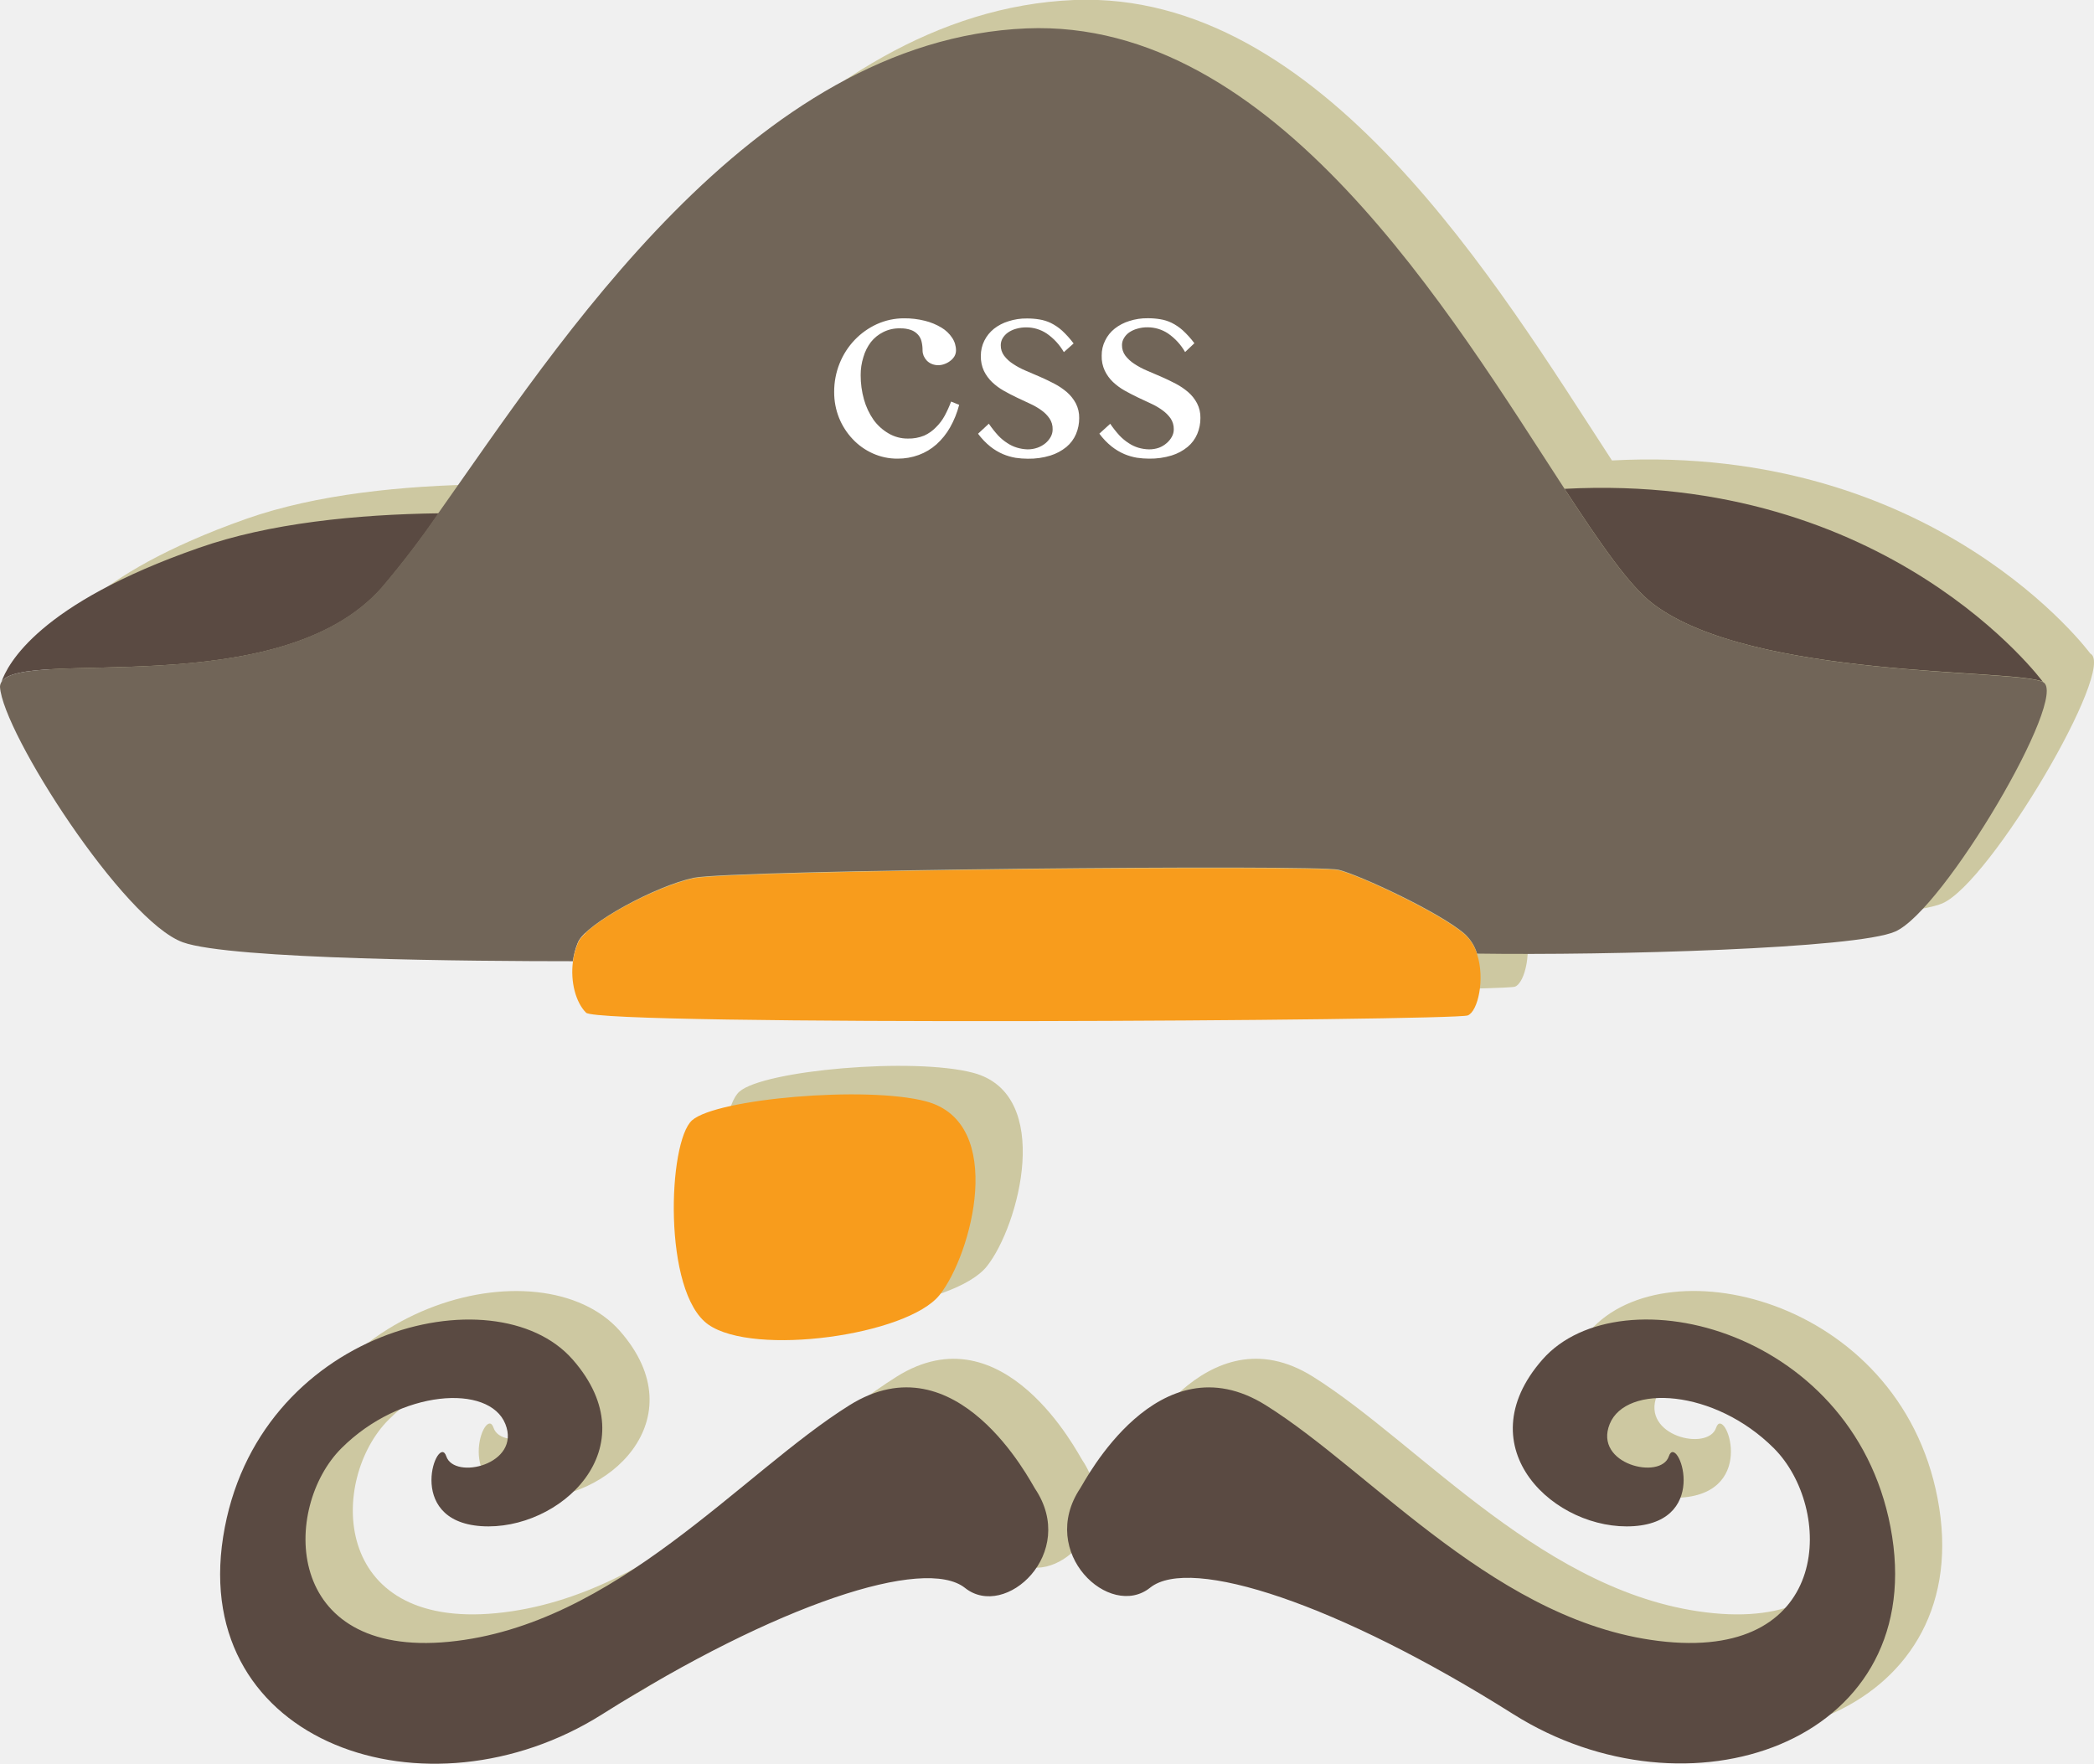
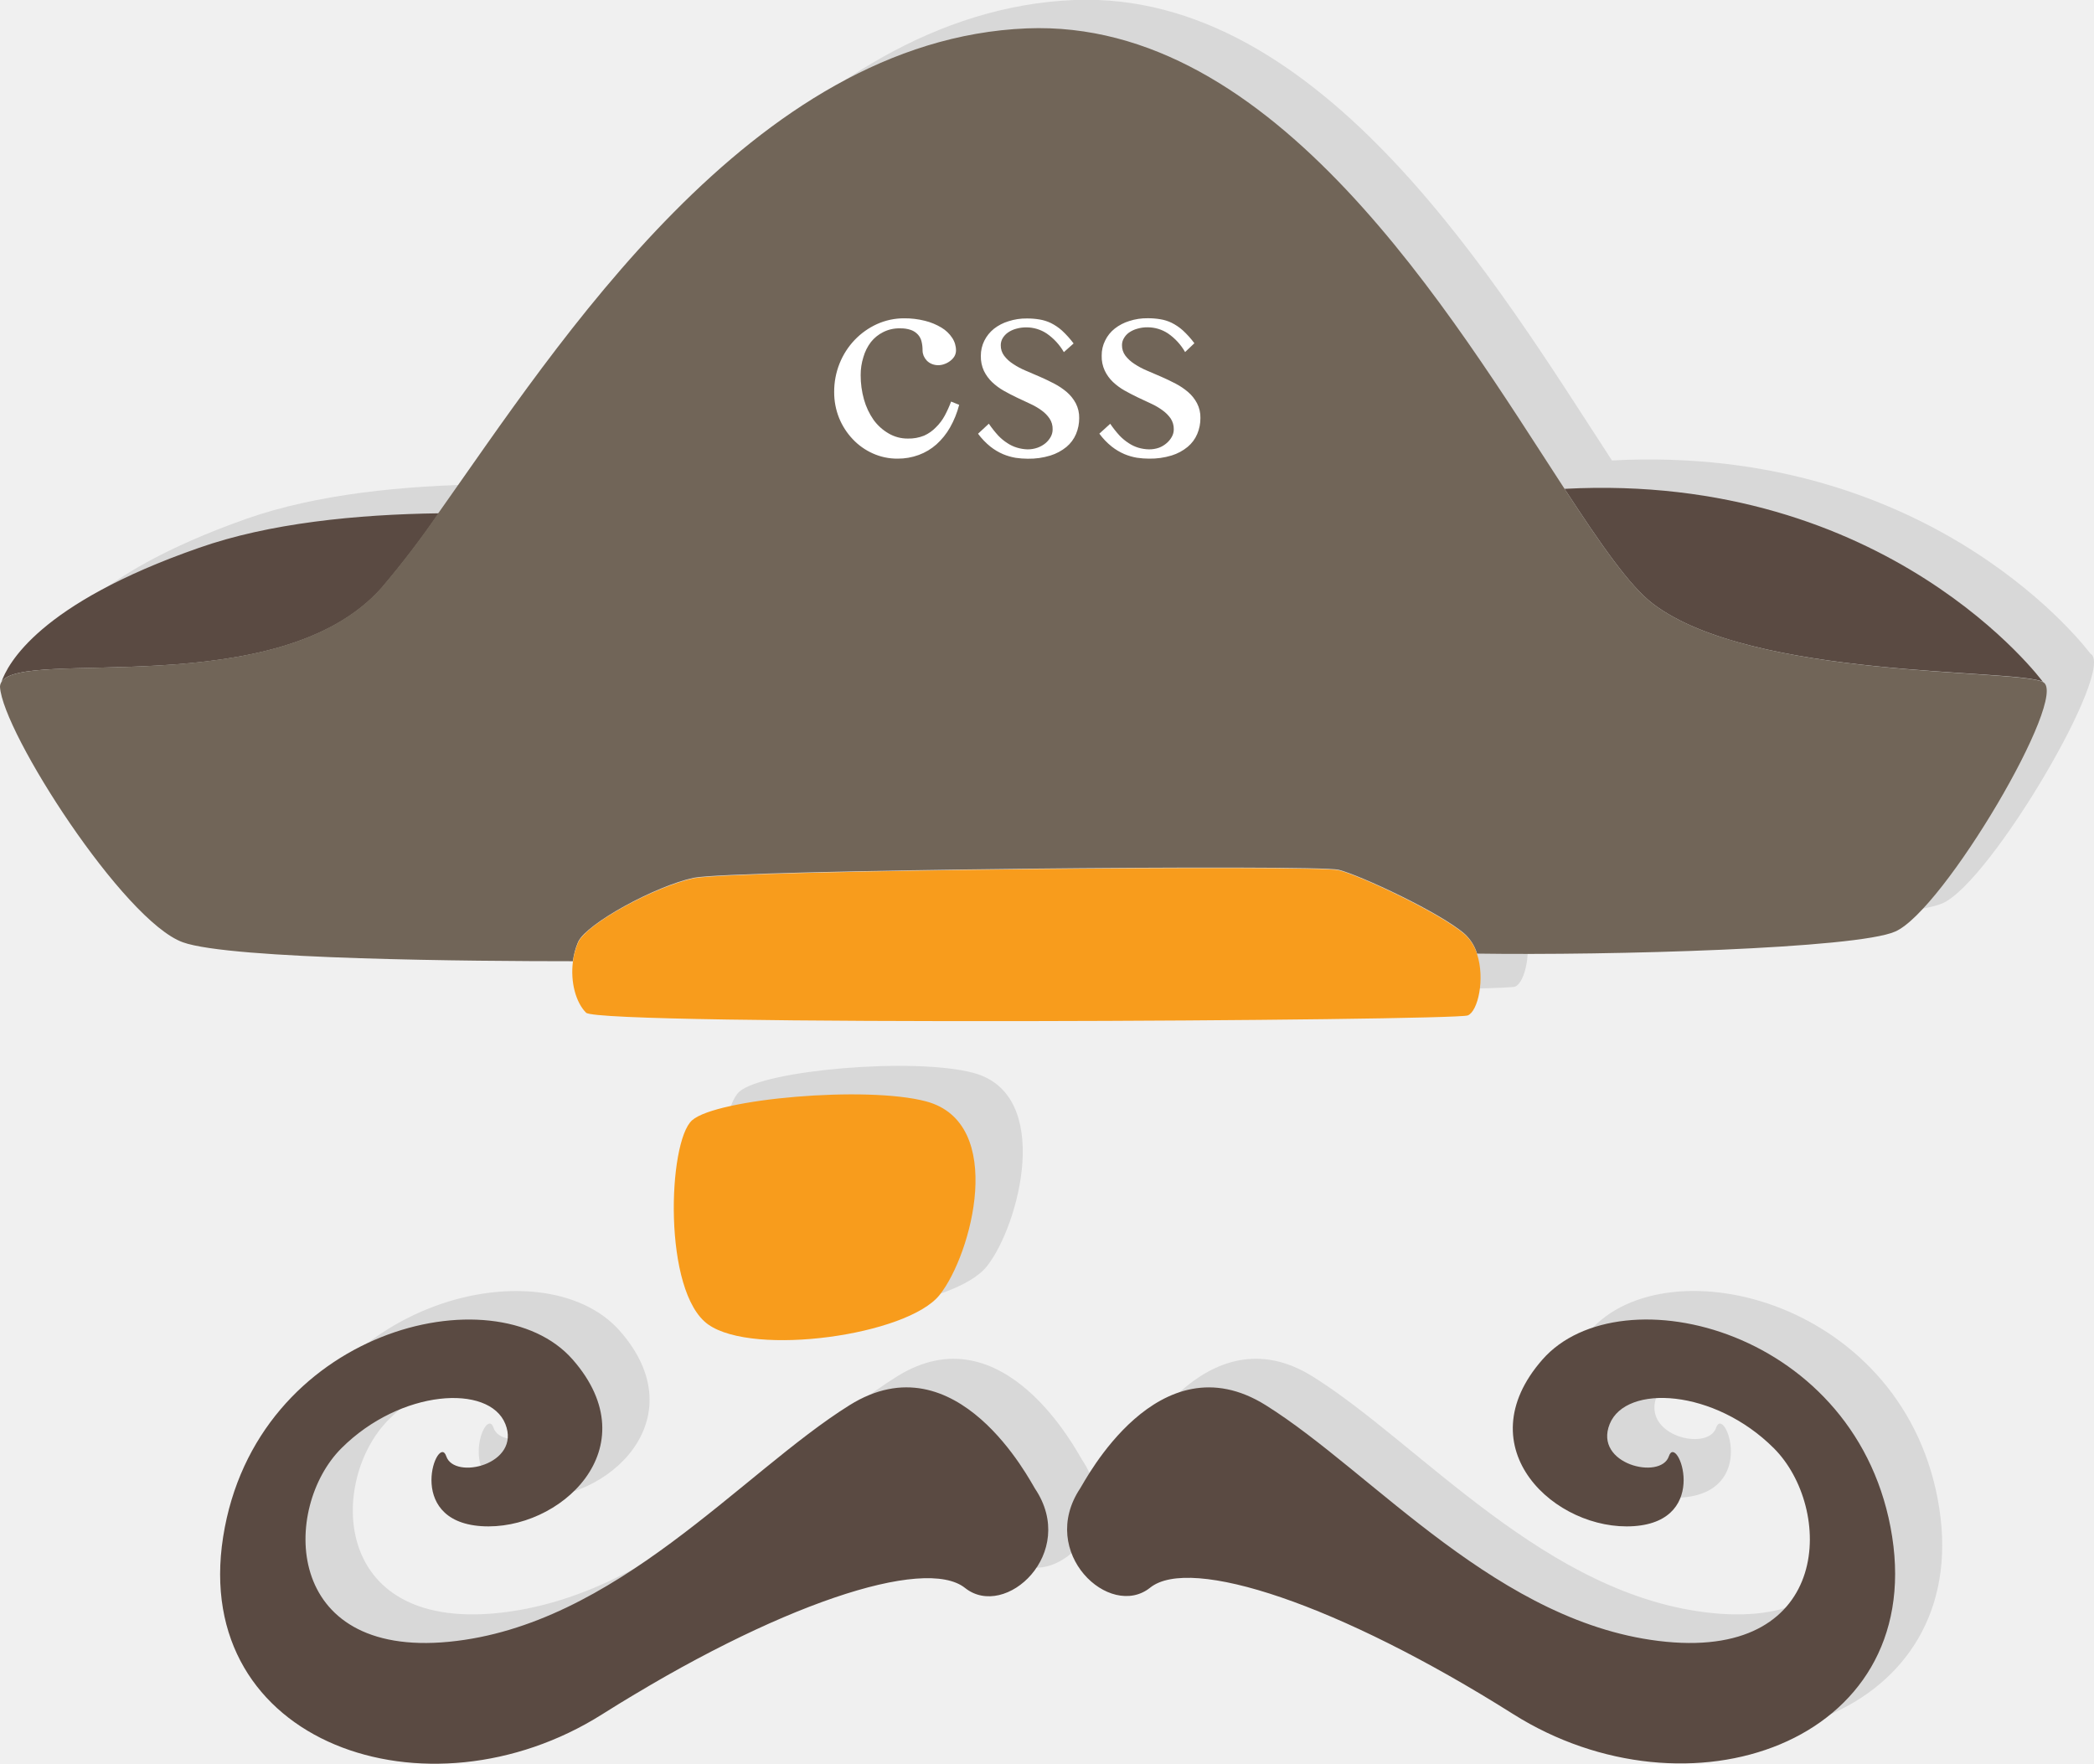
<svg xmlns="http://www.w3.org/2000/svg" width="277.41" height="233.66">
  <defs>
-     <style>.a{fill:#cdc8a1}.b{fill:#5a4a42}.d{fill:#f89c1c}.e{fill:#fff}</style>
+     <style>.a{fill:#000; opacity: 0.1}.b{fill:#5a4a42}.d{fill:#f89c1c}.e{fill:#fff}</style>
  </defs>
  <path class="a" d="M276.92 86.58S256.45 58.73 213.55 61c-15.07-23.13-38.4-62.32-71.25-61-36.45 1.51-62.2 42-77.89 64.16-10.92.15-22.49 1.3-31.8 4.58C11.33 76.26 7.21 84.26 6.43 86.6a1.44 1.44 0 00-.17.66c.36 6 16.38 31 24.22 33.83 6.3 2.29 39.08 2.51 51.68 2.51-.35 2.69.39 5.4 1.74 6.75 1.78 1.78 115 1.07 116.81.36 1.36-.55 2.3-4.86 1.23-8.12 17.57.26 50.29-.65 55.4-2.92 6.41-2.82 23.14-31.31 19.58-33.09zM118.8 182.37c-14.25 8.91-31 29.21-53.06 31.34s-22.08-17.8-14.25-25.64 19.59-8.54 21.72-3.2-6.76 7.48-7.83 4.27-5.7 8.55 4.63 9.26 22.44-10.33 12.11-22.08-42-3.92-46.3 23.51 27.07 38.1 50.22 23.5 42.73-21 48.07-16.74 15-4.63 9.26-13.17c-.59-.89-10.37-19.95-24.57-11.05zM210.61 176.32c-10.33 11.75 1.78 22.79 12.11 22.08s5.7-12.46 4.63-9.26-10 1.07-7.84-4.27 13.89-4.63 21.73 3.2 7.83 27.78-14.25 25.64-38.82-22.43-53.06-31.34-24 10.16-24.58 11c-5.69 8.54 3.92 17.45 9.26 13.17s24.93 2.14 48.08 16.74 54.49 3.92 50.22-23.5-35.97-35.21-46.3-23.46zM130.73 167.77c4.27-5.34 8.9-22.79-1.78-25.64-7.92-2.11-27.78-.35-31 2.49s-3.92 22.8 2.13 27.07 26.38 1.43 30.65-3.92z" />
  <g>
    <path class="b" d="M219 80c13.18 10 48.08 8.55 51.64 10.33 0 0-20.47-27.85-63.37-25.57C212 72 215.89 77.66 219 80zM0 91.07zM50.57 77.89A120.23 120.23 0 0058.14 68c-10.91.15-22.48 1.3-31.79 4.58C5.07 80 1 88 .17 90.39c2.57-4.65 36.76 2.85 50.4-12.5z" />
    <path d="M270.66 90.36C267.1 88.58 232.2 90 219 80c-3.13-2.37-7-8-11.73-15.24-15.07-23.13-38.4-62.33-71.25-61-36.45 1.5-62.2 42-77.9 64.15a120.23 120.23 0 01-7.57 9.92C36.93 93.24 2.74 85.74.17 90.39A1.19 1.19 0 000 91c.36 6.05 16.38 31 24.22 33.83 6.3 2.29 39.08 2.51 51.68 2.51a9.33 9.33 0 01.67-2.51c1.07-2.49 10.33-7.48 15.31-8.54s82.63-1.79 85.47-1.07 13.54 5.7 16.74 8.54a5.83 5.83 0 011.59 2.57c17.57.26 50.29-.65 55.39-2.92 6.42-2.78 23.15-31.27 19.59-33.05z" fill="#716558" />
    <path class="d" d="M177.35 115.29c-2.84-.72-80.48 0-85.47 1.07s-14.24 6-15.31 8.54a9.33 9.33 0 00-.67 2.51c-.35 2.69.39 5.4 1.74 6.75 1.78 1.78 115 1.07 116.81.36 1.36-.55 2.3-4.85 1.23-8.12a5.83 5.83 0 00-1.59-2.57c-3.2-2.83-13.89-7.83-16.74-8.54z" />
    <path class="b" d="M112.54 186.16c-14.25 8.9-31 29.2-53.07 31.34s-22.08-17.81-14.24-25.64 19.59-8.55 21.72-3.21-6.76 7.48-7.83 4.27-5.7 8.55 4.63 9.26 22.43-10.32 12.11-22.08-42-3.91-46.3 23.51 27.07 38.1 50.21 23.5 42.74-21 48.08-16.74 15-4.63 9.26-13.17c-.59-.89-10.33-19.95-24.57-11.04zM204.35 180.1c-10.33 11.76 1.78 22.8 12.11 22.08s5.69-12.46 4.63-9.26-10 1.07-7.84-4.27 13.89-4.65 21.75 3.21 7.83 27.77-14.25 25.64-38.82-22.44-53.06-31.34-24 10.15-24.58 11c-5.69 8.54 3.92 17.45 9.26 13.17s24.93 2.14 48.08 16.74 54.49 3.92 50.22-23.5-35.99-35.22-46.32-23.47z" />
    <path class="d" d="M124.47 171.56c4.27-5.35 8.9-22.8-1.78-25.65-7.92-2.11-27.78-.35-31 2.5s-3.91 22.79 2.14 27.06 26.37 1.43 30.64-3.91z" />
    <path class="e" d="M118.91 60.76a7.84 7.84 0 01-3.28-.69 8.29 8.29 0 01-2.67-1.9 9 9 0 01-1.8-2.8 9.12 9.12 0 01-.65-3.44 10 10 0 01.72-3.79 9.76 9.76 0 012-3.11 9.6 9.6 0 012.94-2.09 8.67 8.67 0 013.61-.77 10.88 10.88 0 012.76.33 7.89 7.89 0 012.18.9 4.39 4.39 0 011.42 1.35 3 3 0 01.51 1.68 1.57 1.57 0 01-.2.76 2.12 2.12 0 01-.55.61 2.69 2.69 0 01-.76.42 2.33 2.33 0 01-.85.16 2.2 2.2 0 01-.86-.17 1.93 1.93 0 01-.66-.45 2.21 2.21 0 01-.41-.63 1.94 1.94 0 01-.14-.7 4.82 4.82 0 00-.13-1.17 2.07 2.07 0 00-.47-.92 2.3 2.3 0 00-.92-.62 4.07 4.07 0 00-1.47-.22 4.65 4.65 0 00-2.23.5 4.81 4.81 0 00-1.62 1.31 6 6 0 00-1 2 7.76 7.76 0 00-.36 2.39 11.78 11.78 0 00.44 3.23 9 9 0 001.26 2.68 6.43 6.43 0 002 1.81 4.94 4.94 0 002.55.68 5.41 5.41 0 002.16-.39A5 5 0 00124 56.6a6.42 6.42 0 001.16-1.54 15 15 0 00.84-1.86l1.07.43a12.3 12.3 0 01-1.21 3 9 9 0 01-1.8 2.24 7.33 7.33 0 01-2.34 1.4 7.94 7.94 0 01-2.81.49zM136.11 59.53a3.85 3.85 0 001.34-.22 3.53 3.53 0 001.06-.6 3 3 0 00.69-.84 2 2 0 00.25-1 2.43 2.43 0 00-.41-1.43 4.29 4.29 0 00-1.04-1.06 8.66 8.66 0 00-1.53-.89l-1.75-.82c-.59-.28-1.18-.59-1.75-.91a8 8 0 01-1.53-1.13 5.35 5.35 0 01-1.09-1.49 4.53 4.53 0 01-.41-2 4.44 4.44 0 01.46-2 4.75 4.75 0 011.27-1.58 5.86 5.86 0 011.93-1 7.57 7.57 0 012.44-.37 9.8 9.8 0 011.66.13 5.51 5.51 0 011.51.47 6.72 6.72 0 011.48 1 12.86 12.86 0 011.54 1.71l-1.29 1.15a7.63 7.63 0 00-2.28-2.47 4.86 4.86 0 00-2.68-.81 4.67 4.67 0 00-1.39.19 3.53 3.53 0 00-1.07.5 2.51 2.51 0 00-.7.76 1.82 1.82 0 00-.24.91 2.26 2.26 0 00.45 1.4 4.58 4.58 0 001.18 1.08 9.62 9.62 0 001.66.89l1.91.82c.65.28 1.28.59 1.9.91a9.1 9.1 0 011.66 1.12 5.24 5.24 0 011.18 1.48 4.07 4.07 0 01.45 1.95 5.35 5.35 0 01-.42 2.12 4.51 4.51 0 01-1.27 1.71 6.35 6.35 0 01-2.13 1.14 9.61 9.61 0 01-3 .42 11.08 11.08 0 01-1.6-.12 7.74 7.74 0 01-1.66-.48 7.49 7.49 0 01-1.68-1 9.3 9.3 0 01-1.64-1.71l1.43-1.33a14.12 14.12 0 001.24 1.57 6.4 6.4 0 001.21 1 4.74 4.74 0 001.27.6 5.29 5.29 0 001.39.23zM152.21 59.53a3.88 3.88 0 001.34-.22 3.35 3.35 0 001-.6 3 3 0 00.69-.84 2 2 0 00.26-1 2.51 2.51 0 00-.41-1.43 4.51 4.51 0 00-1.09-1.09 8.66 8.66 0 00-1.53-.89l-1.75-.82c-.59-.28-1.17-.59-1.75-.91a8 8 0 01-1.53-1.13 5.13 5.13 0 01-1.08-1.49 4.39 4.39 0 01-.41-2 4.32 4.32 0 01.46-2 4.51 4.51 0 011.27-1.58 5.91 5.91 0 011.92-1 7.57 7.57 0 012.44-.37 9.72 9.72 0 011.66.13 5.4 5.4 0 011.51.47 6.72 6.72 0 011.48 1 12.2 12.2 0 011.54 1.71L157 46.64a7.5 7.5 0 00-2.27-2.47 4.9 4.9 0 00-2.69-.81 4.56 4.56 0 00-1.38.19 3.59 3.59 0 00-1.08.5 2.36 2.36 0 00-.69.76 1.73 1.73 0 00-.25.91 2.26 2.26 0 00.45 1.4 4.75 4.75 0 001.18 1.08 10 10 0 001.66.89l1.91.82c.65.28 1.28.59 1.9.91a8.76 8.76 0 011.66 1.12 5.07 5.07 0 011.18 1.48 4.07 4.07 0 01.45 1.95 5.35 5.35 0 01-.42 2.12 4.51 4.51 0 01-1.27 1.71 6.2 6.2 0 01-2.12 1.14 9.7 9.7 0 01-3 .42 11 11 0 01-1.6-.12 7.58 7.58 0 01-1.66-.48 7.49 7.49 0 01-1.68-1 9 9 0 01-1.64-1.71l1.44-1.31a14.12 14.12 0 001.24 1.57 6.73 6.73 0 001.21 1 4.89 4.89 0 001.27.6 5.36 5.36 0 001.41.22z" />
  </g>
</svg>
